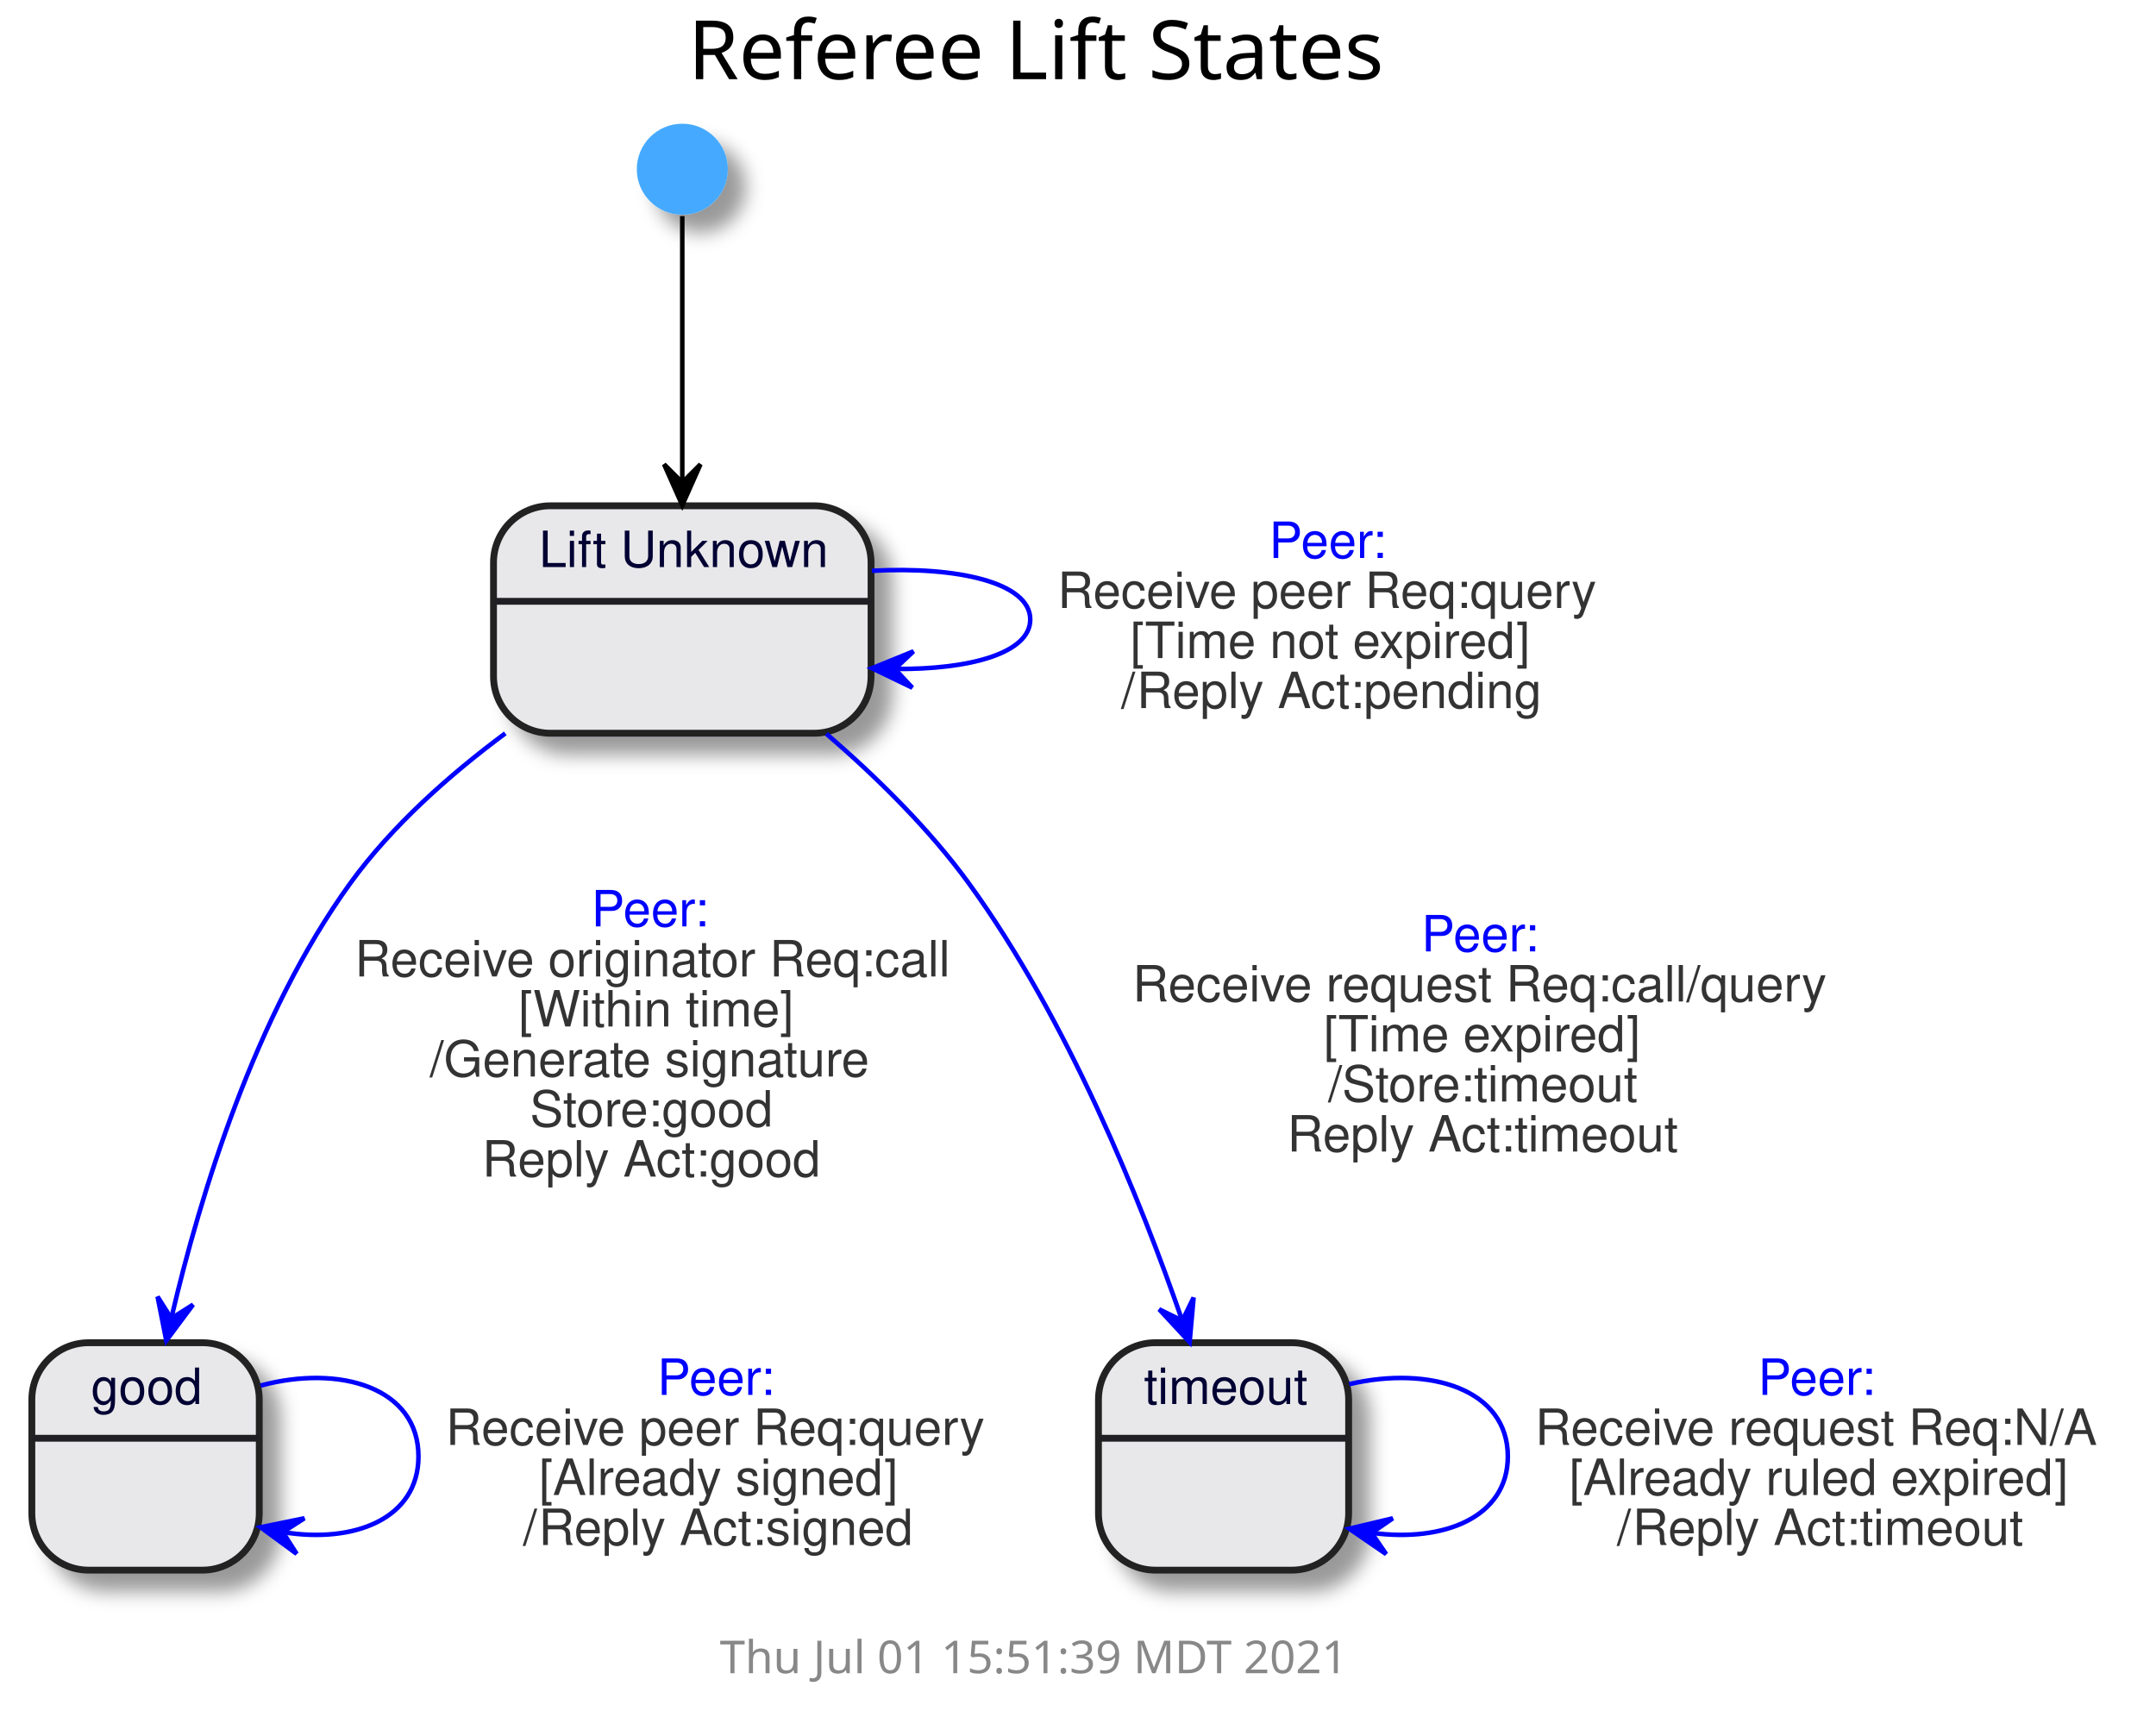
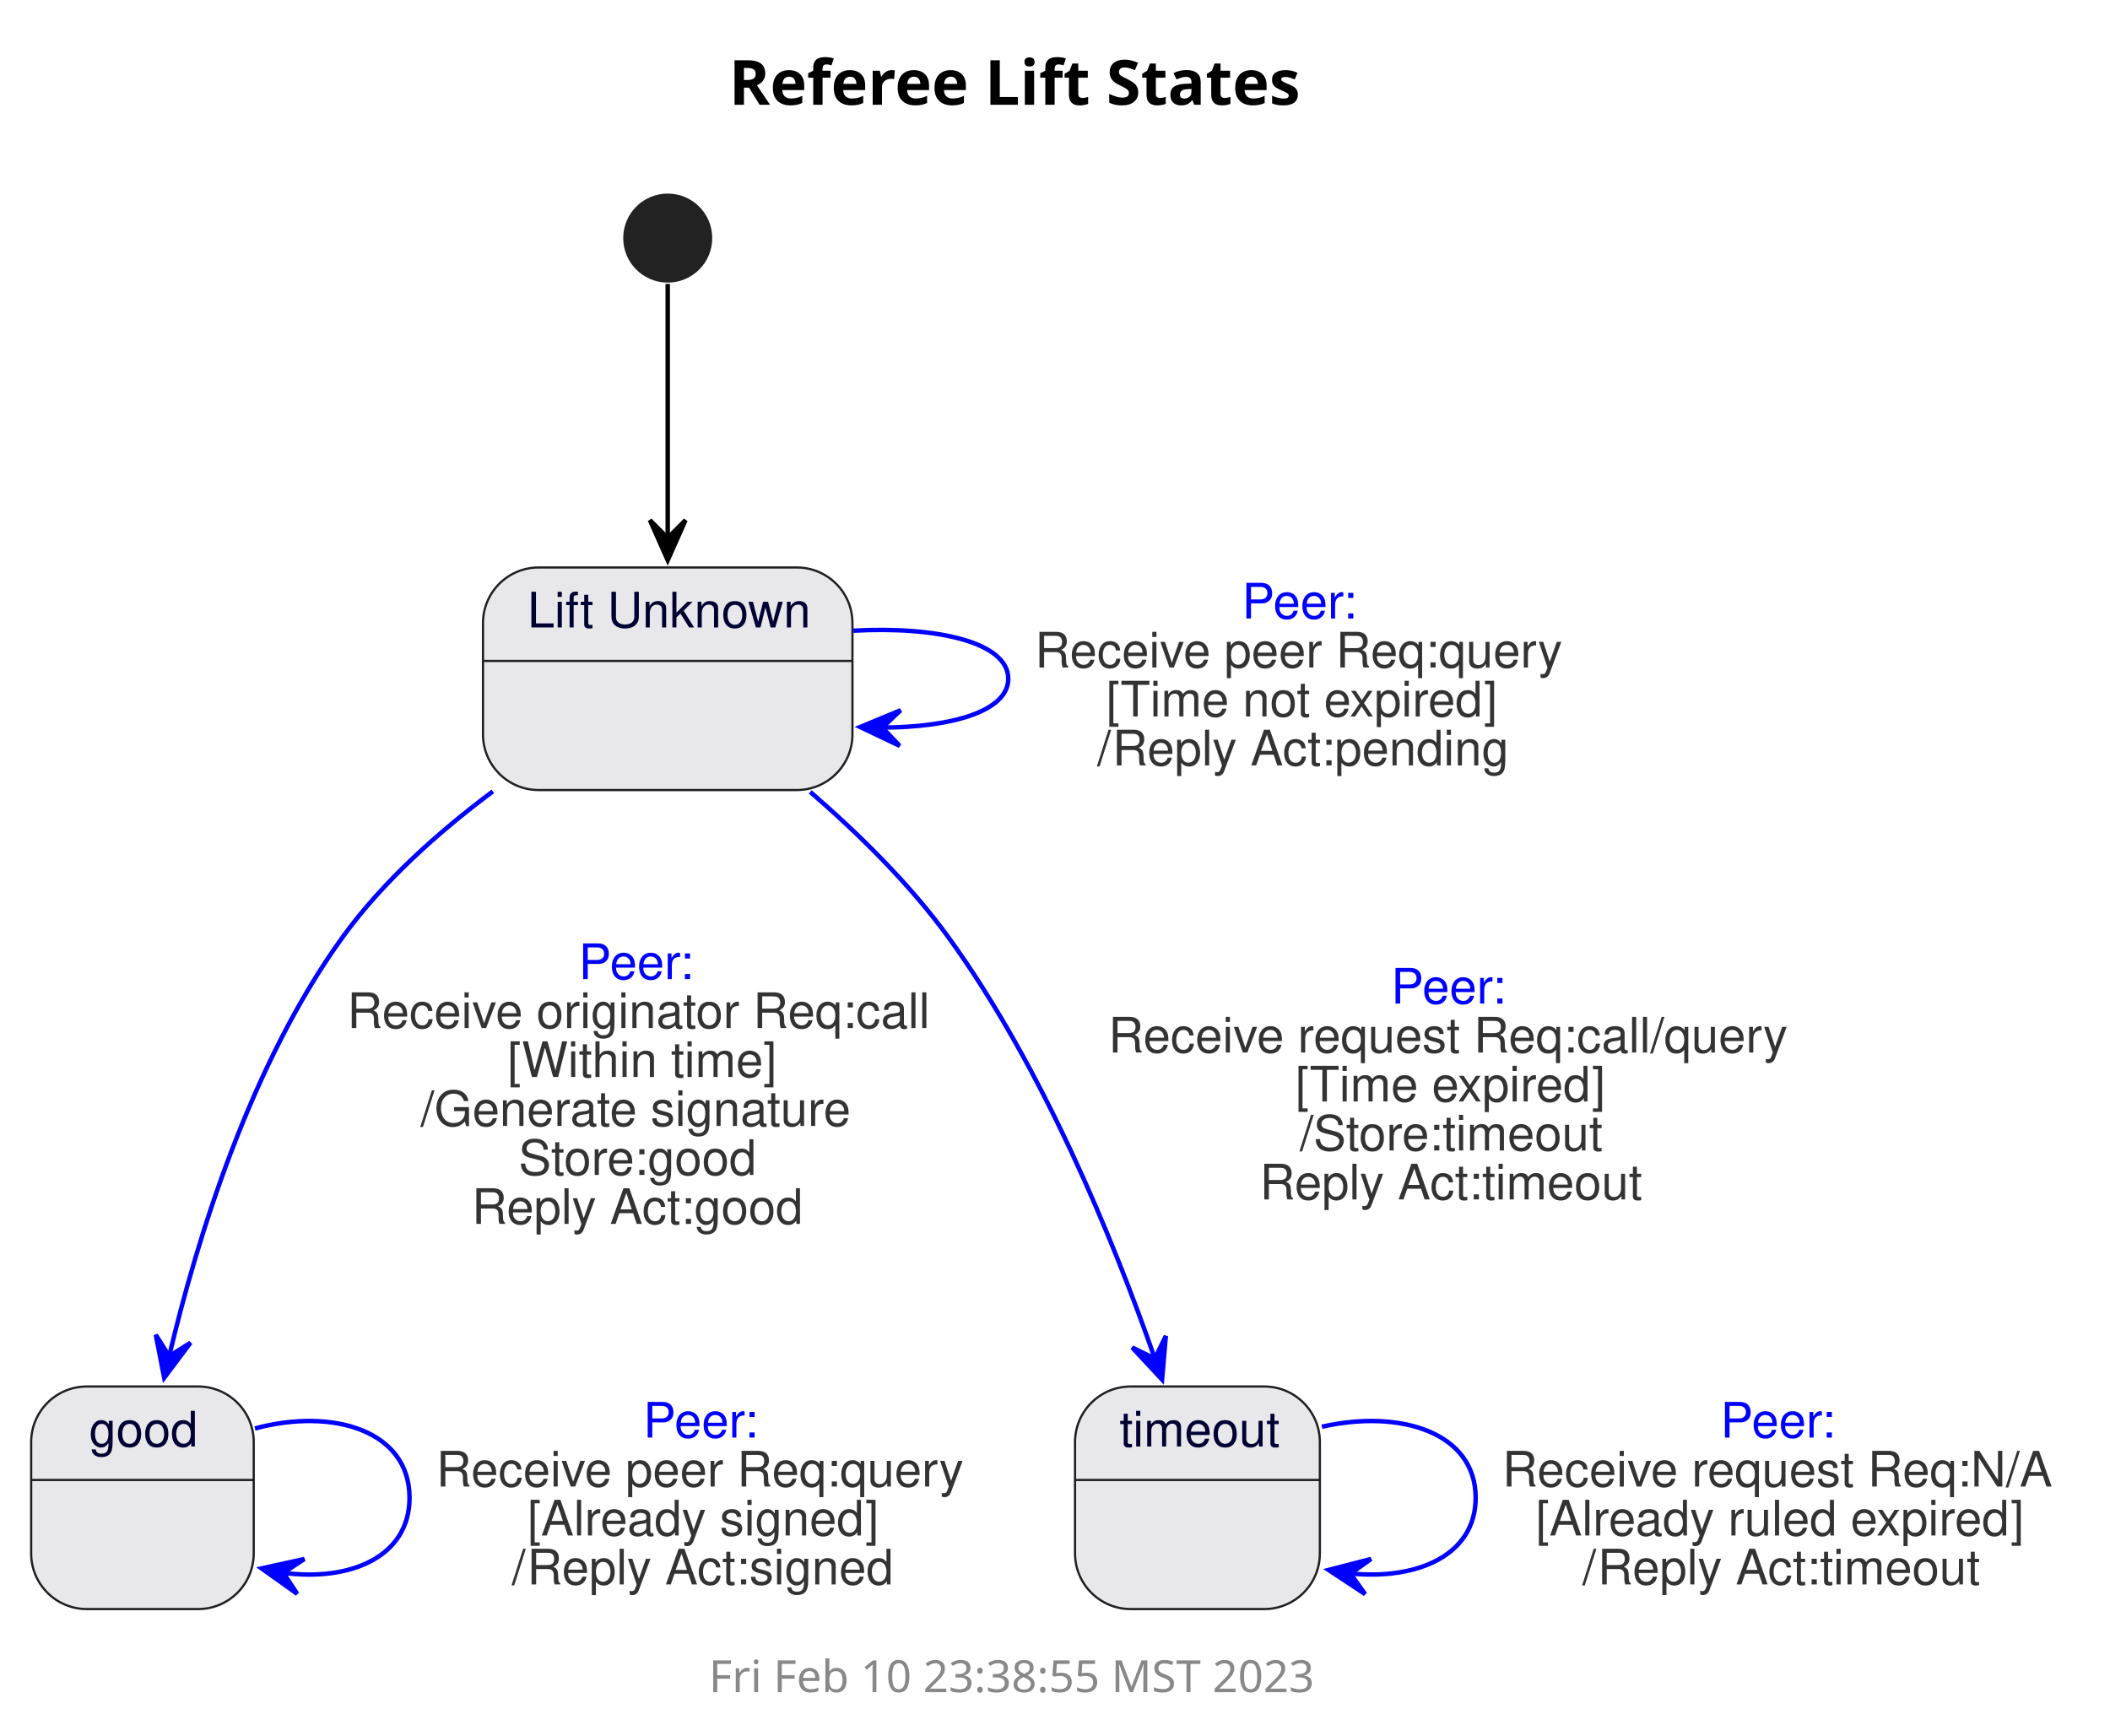
- <svg xmlns="http://www.w3.org/2000/svg" contentScriptType="application/ecmascript" contentStyleType="text/css" height="376px" preserveAspectRatio="none" style="width:474px;height:376px;" version="1.1" viewBox="0 0 474 376" width="474px" zoomAndPan="magnify">
-   <defs>
-     <filter height="300%" id="f19i0qmxvy7n12" width="300%" x="-1" y="-1">
-       <feGaussianBlur result="blurOut" stdDeviation="2.0" />
-       <feColorMatrix in="blurOut" result="blurOut2" type="matrix" values="0 0 0 0 0 0 0 0 0 0 0 0 0 0 0 0 0 0 .4 0" />
-       <feOffset dx="4.0" dy="4.0" in="blurOut2" result="blurOut3" />
-       <feBlend in="SourceGraphic" in2="blurOut3" mode="normal" />
-     </filter>
-   </defs>
+ <svg xmlns="http://www.w3.org/2000/svg" contentStyleType="text/css" height="390px" preserveAspectRatio="none" style="width:474px;height:390px;background:#FFFFFF;" version="1.1" viewBox="0 0 474 390" width="474px" zoomAndPan="magnify">
+   <defs />
  <g>
-     <text fill="#000000" font-family="sans-serif" font-size="18" lengthAdjust="spacing" textLength="159" x="151.25" y="17.402">Referee Lift States</text>
-     <ellipse cx="150" cy="37.199" fill="#44AAFF" filter="url(#f19i0qmxvy7n12)" rx="10" ry="10" style="stroke:none;stroke-width:1.0;" />
+     <text fill="#000000" font-family="sans-serif" font-size="14" font-weight="bold" lengthAdjust="spacing" textLength="133" x="163.75" y="23.535">Referee Lift States</text>
+     <ellipse cx="150" cy="53.488" fill="#222222" rx="10" ry="10" style="stroke:none;stroke-width:1.0;" />
    <g id="none">
-       <rect fill="#E8E8EA" filter="url(#f19i0qmxvy7n12)" height="50" rx="12.5" ry="12.5" style="stroke:#202024;stroke-width:1.5;" width="83" x="108.5" y="111.199" />
-       <line style="stroke:#202024;stroke-width:1.5;" x1="108.5" x2="191.5" y1="132.199" y2="132.199" />
-       <text fill="#000033" font-family="Helvetica" font-size="11" lengthAdjust="spacing" textLength="63" x="118.5" y="124.669">Lift Unknown</text>
+       <rect fill="#E8E8EA" height="50" rx="12.5" ry="12.5" style="stroke:#202024;stroke-width:0.5;" width="83" x="108.5" y="127.488" />
+       <line style="stroke:#202024;stroke-width:0.5;" x1="108.5" x2="191.5" y1="148.488" y2="148.488" />
+       <text fill="#000033" font-family="Helvetica" font-size="11" lengthAdjust="spacing" textLength="63" x="118.5" y="140.958">Lift Unknown</text>
    </g>
    <g id="good">
-       <rect fill="#E8E8EA" filter="url(#f19i0qmxvy7n12)" height="50" rx="12.5" ry="12.5" style="stroke:#202024;stroke-width:1.5;" width="50" x="7" y="295.199" />
-       <line style="stroke:#202024;stroke-width:1.5;" x1="7" x2="57" y1="316.199" y2="316.199" />
-       <text fill="#000033" font-family="Helvetica" font-size="11" lengthAdjust="spacing" textLength="24" x="20" y="308.669">good</text>
+       <rect fill="#E8E8EA" height="50" rx="12.5" ry="12.5" style="stroke:#202024;stroke-width:0.5;" width="50" x="7" y="311.488" />
+       <line style="stroke:#202024;stroke-width:0.5;" x1="7" x2="57" y1="332.488" y2="332.488" />
+       <text fill="#000033" font-family="Helvetica" font-size="11" lengthAdjust="spacing" textLength="24" x="20" y="324.959">good</text>
    </g>
    <g id="timeout">
-       <rect fill="#E8E8EA" filter="url(#f19i0qmxvy7n12)" height="50" rx="12.5" ry="12.5" style="stroke:#202024;stroke-width:1.5;" width="55" x="241.5" y="295.199" />
-       <line style="stroke:#202024;stroke-width:1.5;" x1="241.5" x2="296.5" y1="316.199" y2="316.199" />
-       <text fill="#000033" font-family="Helvetica" font-size="11" lengthAdjust="spacing" textLength="35" x="251.5" y="308.669">timeout</text>
+       <rect fill="#E8E8EA" height="50" rx="12.5" ry="12.5" style="stroke:#202024;stroke-width:0.5;" width="55" x="241.5" y="311.488" />
+       <line style="stroke:#202024;stroke-width:0.5;" x1="241.5" x2="296.5" y1="332.488" y2="332.488" />
+       <text fill="#000033" font-family="Helvetica" font-size="11" lengthAdjust="spacing" textLength="35" x="251.5" y="324.959">timeout</text>
    </g>
-     <path d="M150,47.499 C150,60.819 150,85.919 150,105.869 " fill="none" id="*start-to-none" style="stroke:#000000;stroke-width:1.0;" />
-     <polygon fill="#000000" points="150,111.079,154,102.079,150,106.079,146,102.079,150,111.079" style="stroke:#000000;stroke-width:1.0;" />
-     <path d="M111.09,161.229 C98.84,170.319 86.15,181.569 77,194.199 C56.08,223.099 44.01,262.709 37.73,289.539 " fill="none" id="none-to-good" style="stroke:#0000FF;stroke-width:1.0;" />
-     <polygon fill="#0000FF" points="36.56,294.729,42.444,286.831,37.661,289.852,34.641,285.069,36.56,294.729" style="stroke:#0000FF;stroke-width:1.0;" />
-     <text fill="#0000FF" font-family="Helvetica" font-size="11" lengthAdjust="spacing" textLength="26" x="130" y="203.669">Peer:</text>
-     <text fill="#333333" font-family="Helvetica" font-size="11" lengthAdjust="spacing" textLength="130" x="78" y="214.669">Receive originator Req:call</text>
-     <text fill="#333333" font-family="Helvetica" font-size="11" lengthAdjust="spacing" textLength="58" x="114" y="225.669">[Within time]</text>
-     <text fill="#333333" font-family="Helvetica" font-size="11" lengthAdjust="spacing" textLength="97" x="94.5" y="236.669">/Generate signature</text>
-     <text fill="#333333" font-family="Helvetica" font-size="11" lengthAdjust="spacing" textLength="53" x="116.5" y="247.669">Store:good</text>
-     <text fill="#333333" font-family="Helvetica" font-size="11" lengthAdjust="spacing" textLength="74" x="106" y="258.669">Reply Act:good</text>
-     <path d="M181.69,161.329 C192.59,170.729 204.24,182.149 213,194.199 C234.71,224.079 250.69,263.719 259.9,290.279 " fill="none" id="none-to-timeout" style="stroke:#0000FF;stroke-width:1.0;" />
-     <polygon fill="#0000FF" points="261.54,295.079,262.418,285.27,259.925,290.347,254.847,287.854,261.54,295.079" style="stroke:#0000FF;stroke-width:1.0;" />
-     <text fill="#0000FF" font-family="Helvetica" font-size="11" lengthAdjust="spacing" textLength="26" x="312.5" y="209.169">Peer:</text>
-     <text fill="#333333" font-family="Helvetica" font-size="11" lengthAdjust="spacing" textLength="153" x="249" y="220.169">Receive request Req:call/query</text>
-     <text fill="#333333" font-family="Helvetica" font-size="11" lengthAdjust="spacing" textLength="69" x="291" y="231.169">[Time expired]</text>
-     <text fill="#333333" font-family="Helvetica" font-size="11" lengthAdjust="spacing" textLength="67" x="292" y="242.169">/Store:timeout</text>
-     <text fill="#333333" font-family="Helvetica" font-size="11" lengthAdjust="spacing" textLength="85" x="283" y="253.169">Reply Act:timeout</text>
-     <path d="M296.63,304.309 C314.4,300.169 331.5,305.469 331.5,320.199 C331.5,333.549 317.46,339.149 301.6,336.999 " fill="none" id="timeout-to-timeout" style="stroke:#0000FF;stroke-width:1.0;" />
-     <polygon fill="#0000FF" points="296.63,336.089,304.747,341.668,301.546,337.004,306.21,333.803,296.63,336.089" style="stroke:#0000FF;stroke-width:1.0;" />
-     <text fill="#0000FF" font-family="Helvetica" font-size="11" lengthAdjust="spacing" textLength="26" x="386.5" y="306.669">Peer:</text>
-     <text fill="#333333" font-family="Helvetica" font-size="11" lengthAdjust="spacing" textLength="124" x="337.5" y="317.669">Receive request Req:N/A</text>
-     <text fill="#333333" font-family="Helvetica" font-size="11" lengthAdjust="spacing" textLength="109" x="345" y="328.669">[Already ruled expired]</text>
-     <text fill="#333333" font-family="Helvetica" font-size="11" lengthAdjust="spacing" textLength="88" x="355.5" y="339.669">/Reply Act:timeout</text>
-     <path d="M57.28,304.629 C74.77,299.919 92,305.109 92,320.199 C92,333.879 77.85,339.419 62.18,336.829 " fill="none" id="good-to-good" style="stroke:#0000FF;stroke-width:1.0;" />
-     <polygon fill="#0000FF" points="57.28,335.769,65.214,341.604,62.164,336.84,66.928,333.79,57.28,335.769" style="stroke:#0000FF;stroke-width:1.0;" />
-     <text fill="#0000FF" font-family="Helvetica" font-size="11" lengthAdjust="spacing" textLength="26" x="144.5" y="306.669">Peer:</text>
-     <text fill="#333333" font-family="Helvetica" font-size="11" lengthAdjust="spacing" textLength="119" x="98" y="317.669">Receive peer Req:query</text>
-     <text fill="#333333" font-family="Helvetica" font-size="11" lengthAdjust="spacing" textLength="78" x="118.5" y="328.669">[Already signed]</text>
-     <text fill="#333333" font-family="Helvetica" font-size="11" lengthAdjust="spacing" textLength="85" x="115" y="339.669">/Reply Act:signed</text>
-     <path d="M191.71,125.489 C210.36,124.479 226.5,128.039 226.5,136.199 C226.5,143.589 213.25,147.219 196.88,147.069 " fill="none" id="none-to-none" style="stroke:#0000FF;stroke-width:1.0;" />
-     <polygon fill="#0000FF" points="191.71,146.909,200.579,151.191,196.708,147.067,200.832,143.195,191.71,146.909" style="stroke:#0000FF;stroke-width:1.0;" />
-     <text fill="#0000FF" font-family="Helvetica" font-size="11" lengthAdjust="spacing" textLength="26" x="279" y="122.669">Peer:</text>
-     <text fill="#333333" font-family="Helvetica" font-size="11" lengthAdjust="spacing" textLength="119" x="232.5" y="133.669">Receive peer Req:query</text>
-     <text fill="#333333" font-family="Helvetica" font-size="11" lengthAdjust="spacing" textLength="87" x="248.5" y="144.669">[Time not expired]</text>
-     <text fill="#333333" font-family="Helvetica" font-size="11" lengthAdjust="spacing" textLength="91" x="246.5" y="155.669">/Reply Act:pending</text>
-     <text fill="#888888" font-family="sans-serif" font-size="10" lengthAdjust="spacing" textLength="145" x="158.25" y="367.867">Thu Jul 01 15:51:39 MDT 2021</text>
+     <g id="link_*start_none">
+       <path d="M150,63.788 C150,76.828 150,101.148 150,120.878 " fill="none" id="*start-to-none" style="stroke:#000000;stroke-width:1.0;" />
+       <polygon fill="#000000" points="150,125.858,154,116.858,150,120.858,146,116.858,150,125.858" style="stroke:#000000;stroke-width:1.0;" />
+     </g>
+     <g id="link_none_good">
+       <path d="M110.71,177.798 C98.58,186.848 86.05,197.988 77,210.488 C56.34,239.028 44.31,278.008 37.97,304.818 " fill="none" id="none-to-good" style="stroke:#0000FF;stroke-width:1.0;" />
+       <polygon fill="#0000FF" points="36.89,309.538,42.796,301.657,38.005,304.664,34.998,299.873,36.89,309.538" style="stroke:#0000FF;stroke-width:1.0;" />
+       <text fill="#0000FF" font-family="Helvetica" font-size="11" lengthAdjust="spacing" textLength="26" x="130" y="219.958">Peer:</text>
+       <text fill="#333333" font-family="Helvetica" font-size="11" lengthAdjust="spacing" textLength="130" x="78" y="230.958">Receive originator Req:call</text>
+       <text fill="#333333" font-family="Helvetica" font-size="11" lengthAdjust="spacing" textLength="58" x="114" y="241.958">[Within time]</text>
+       <text fill="#333333" font-family="Helvetica" font-size="11" lengthAdjust="spacing" textLength="97" x="94.5" y="252.958">/Generate signature</text>
+       <text fill="#333333" font-family="Helvetica" font-size="11" lengthAdjust="spacing" textLength="53" x="116.5" y="263.959">Store:good</text>
+       <text fill="#333333" font-family="Helvetica" font-size="11" lengthAdjust="spacing" textLength="74" x="106" y="274.959">Reply Act:good</text>
+     </g>
+     <g id="link_none_timeout">
+       <path d="M182.01,177.898 C192.82,187.248 204.33,198.558 213,210.488 C234.35,239.878 250.16,278.698 259.44,305.228 " fill="none" id="none-to-timeout" style="stroke:#0000FF;stroke-width:1.0;" />
+       <polygon fill="#0000FF" points="261.05,309.938,261.901,300.126,259.422,305.211,254.337,302.731,261.05,309.938" style="stroke:#0000FF;stroke-width:1.0;" />
+       <text fill="#0000FF" font-family="Helvetica" font-size="11" lengthAdjust="spacing" textLength="26" x="312.5" y="225.458">Peer:</text>
+       <text fill="#333333" font-family="Helvetica" font-size="11" lengthAdjust="spacing" textLength="153" x="249" y="236.458">Receive request Req:call/query</text>
+       <text fill="#333333" font-family="Helvetica" font-size="11" lengthAdjust="spacing" textLength="69" x="291" y="247.458">[Time expired]</text>
+       <text fill="#333333" font-family="Helvetica" font-size="11" lengthAdjust="spacing" textLength="67" x="292" y="258.459">/Store:timeout</text>
+       <text fill="#333333" font-family="Helvetica" font-size="11" lengthAdjust="spacing" textLength="85" x="283" y="269.459">Reply Act:timeout</text>
+     </g>
+     <g id="link_timeout_timeout">
+       <path d="M296.96,320.528 C314.61,316.528 331.5,321.848 331.5,336.488 C331.5,349.418 318.33,355.078 303.11,353.468 " fill="none" id="timeout-to-timeout" style="stroke:#0000FF;stroke-width:1.0;" />
+       <polygon fill="#0000FF" points="298.45,352.698,306.665,358.131,303.381,353.525,307.987,350.241,298.45,352.698" style="stroke:#0000FF;stroke-width:1.0;" />
+       <text fill="#0000FF" font-family="Helvetica" font-size="11" lengthAdjust="spacing" textLength="26" x="386.5" y="322.959">Peer:</text>
+       <text fill="#333333" font-family="Helvetica" font-size="11" lengthAdjust="spacing" textLength="124" x="337.5" y="333.959">Receive request Req:N/A</text>
+       <text fill="#333333" font-family="Helvetica" font-size="11" lengthAdjust="spacing" textLength="109" x="345" y="344.959">[Already ruled expired]</text>
+       <text fill="#333333" font-family="Helvetica" font-size="11" lengthAdjust="spacing" textLength="88" x="355.5" y="355.959">/Reply Act:timeout</text>
+     </g>
+     <g id="link_good_good">
+       <path d="M57.28,320.918 C74.77,316.208 92,321.398 92,336.488 C92,349.808 78.57,355.418 63.39,353.308 " fill="none" id="good-to-good" style="stroke:#0000FF;stroke-width:1.0;" />
+       <polygon fill="#0000FF" points="58.76,352.358,66.778,358.077,63.659,353.358,68.378,350.239,58.76,352.358" style="stroke:#0000FF;stroke-width:1.0;" />
+       <text fill="#0000FF" font-family="Helvetica" font-size="11" lengthAdjust="spacing" textLength="26" x="144.5" y="322.959">Peer:</text>
+       <text fill="#333333" font-family="Helvetica" font-size="11" lengthAdjust="spacing" textLength="119" x="98" y="333.959">Receive peer Req:query</text>
+       <text fill="#333333" font-family="Helvetica" font-size="11" lengthAdjust="spacing" textLength="78" x="118.5" y="344.959">[Already signed]</text>
+       <text fill="#333333" font-family="Helvetica" font-size="11" lengthAdjust="spacing" textLength="85" x="115" y="355.959">/Reply Act:signed</text>
+     </g>
+     <g id="link_none_none">
+       <path d="M191.71,141.688 C210.36,140.658 226.5,144.258 226.5,152.488 C226.5,159.748 213.92,163.408 198.14,163.458 " fill="none" id="none-to-none" style="stroke:#0000FF;stroke-width:1.0;" />
+       <polygon fill="#0000FF" points="193.22,163.328,202.114,167.558,198.218,163.457,202.32,159.561,193.22,163.328" style="stroke:#0000FF;stroke-width:1.0;" />
+       <text fill="#0000FF" font-family="Helvetica" font-size="11" lengthAdjust="spacing" textLength="26" x="279" y="138.958">Peer:</text>
+       <text fill="#333333" font-family="Helvetica" font-size="11" lengthAdjust="spacing" textLength="119" x="232.5" y="149.958">Receive peer Req:query</text>
+       <text fill="#333333" font-family="Helvetica" font-size="11" lengthAdjust="spacing" textLength="87" x="248.5" y="160.958">[Time not expired]</text>
+       <text fill="#333333" font-family="Helvetica" font-size="11" lengthAdjust="spacing" textLength="91" x="246.5" y="171.958">/Reply Act:pending</text>
+     </g>
+     <text fill="#888888" font-family="sans-serif" font-size="10" lengthAdjust="spacing" textLength="142" x="159.25" y="380.156">Fri Feb 10 23:38:55 MST 2023</text>
  </g>
</svg>
